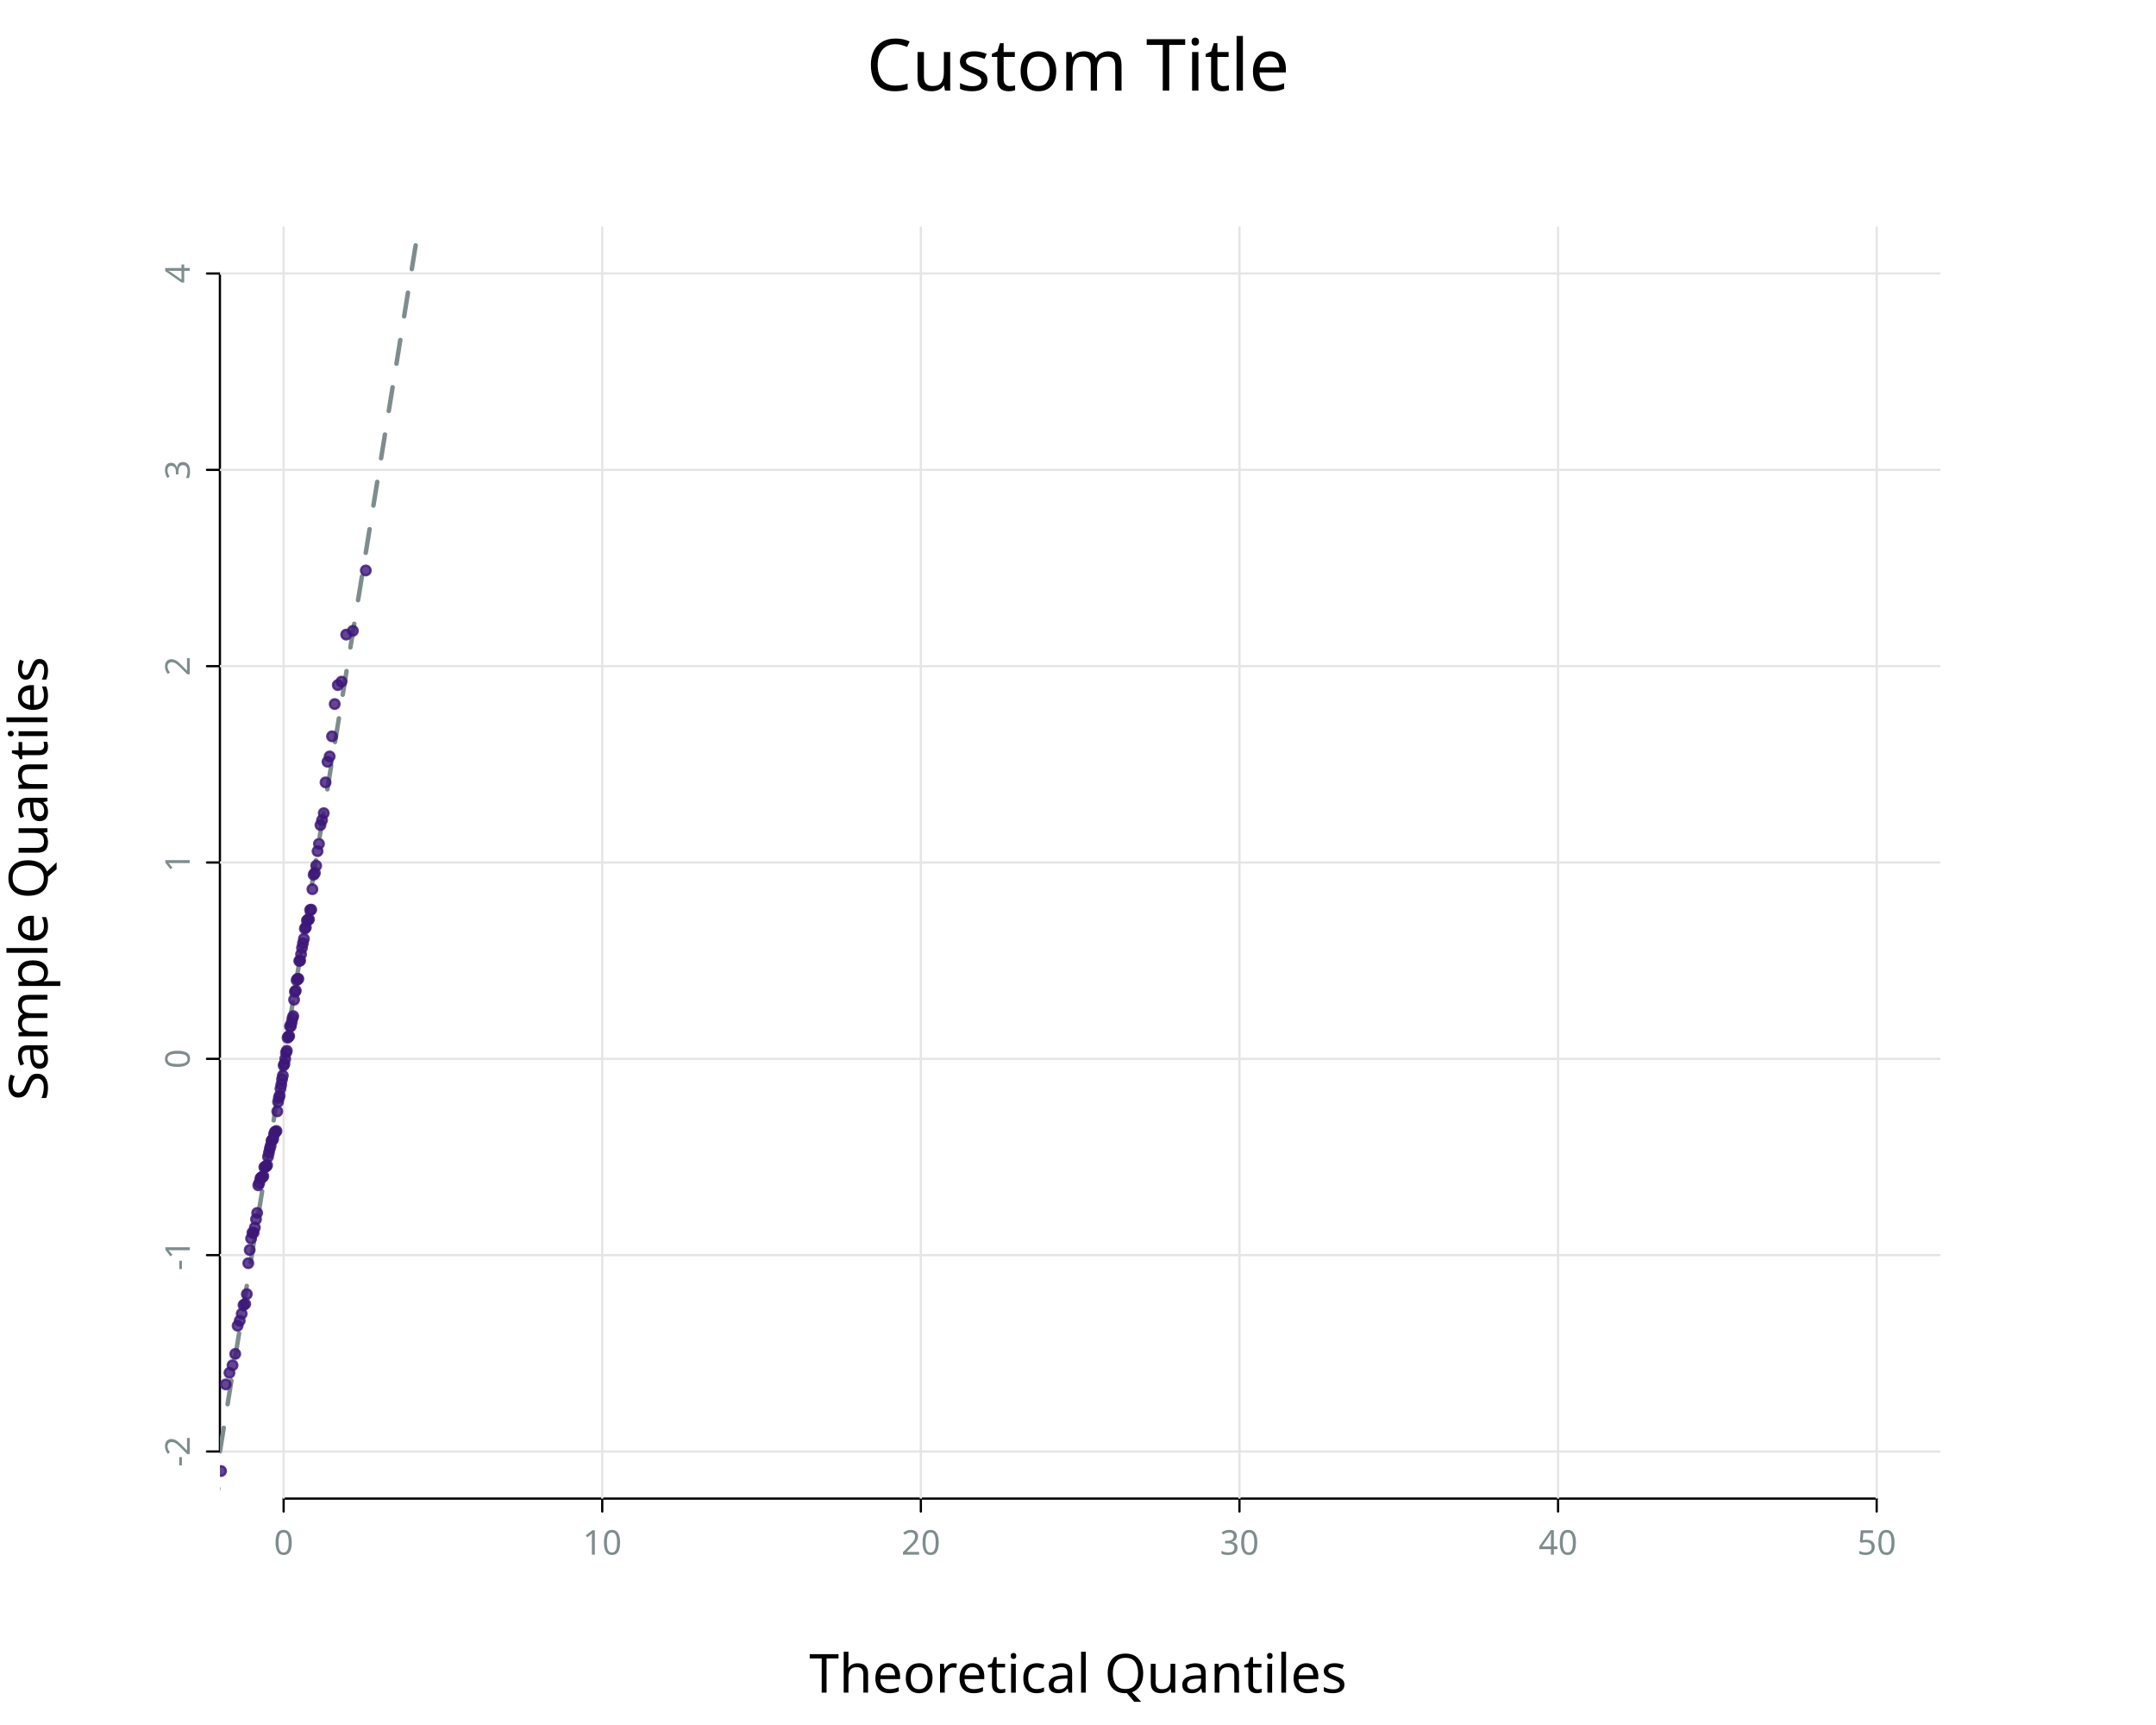
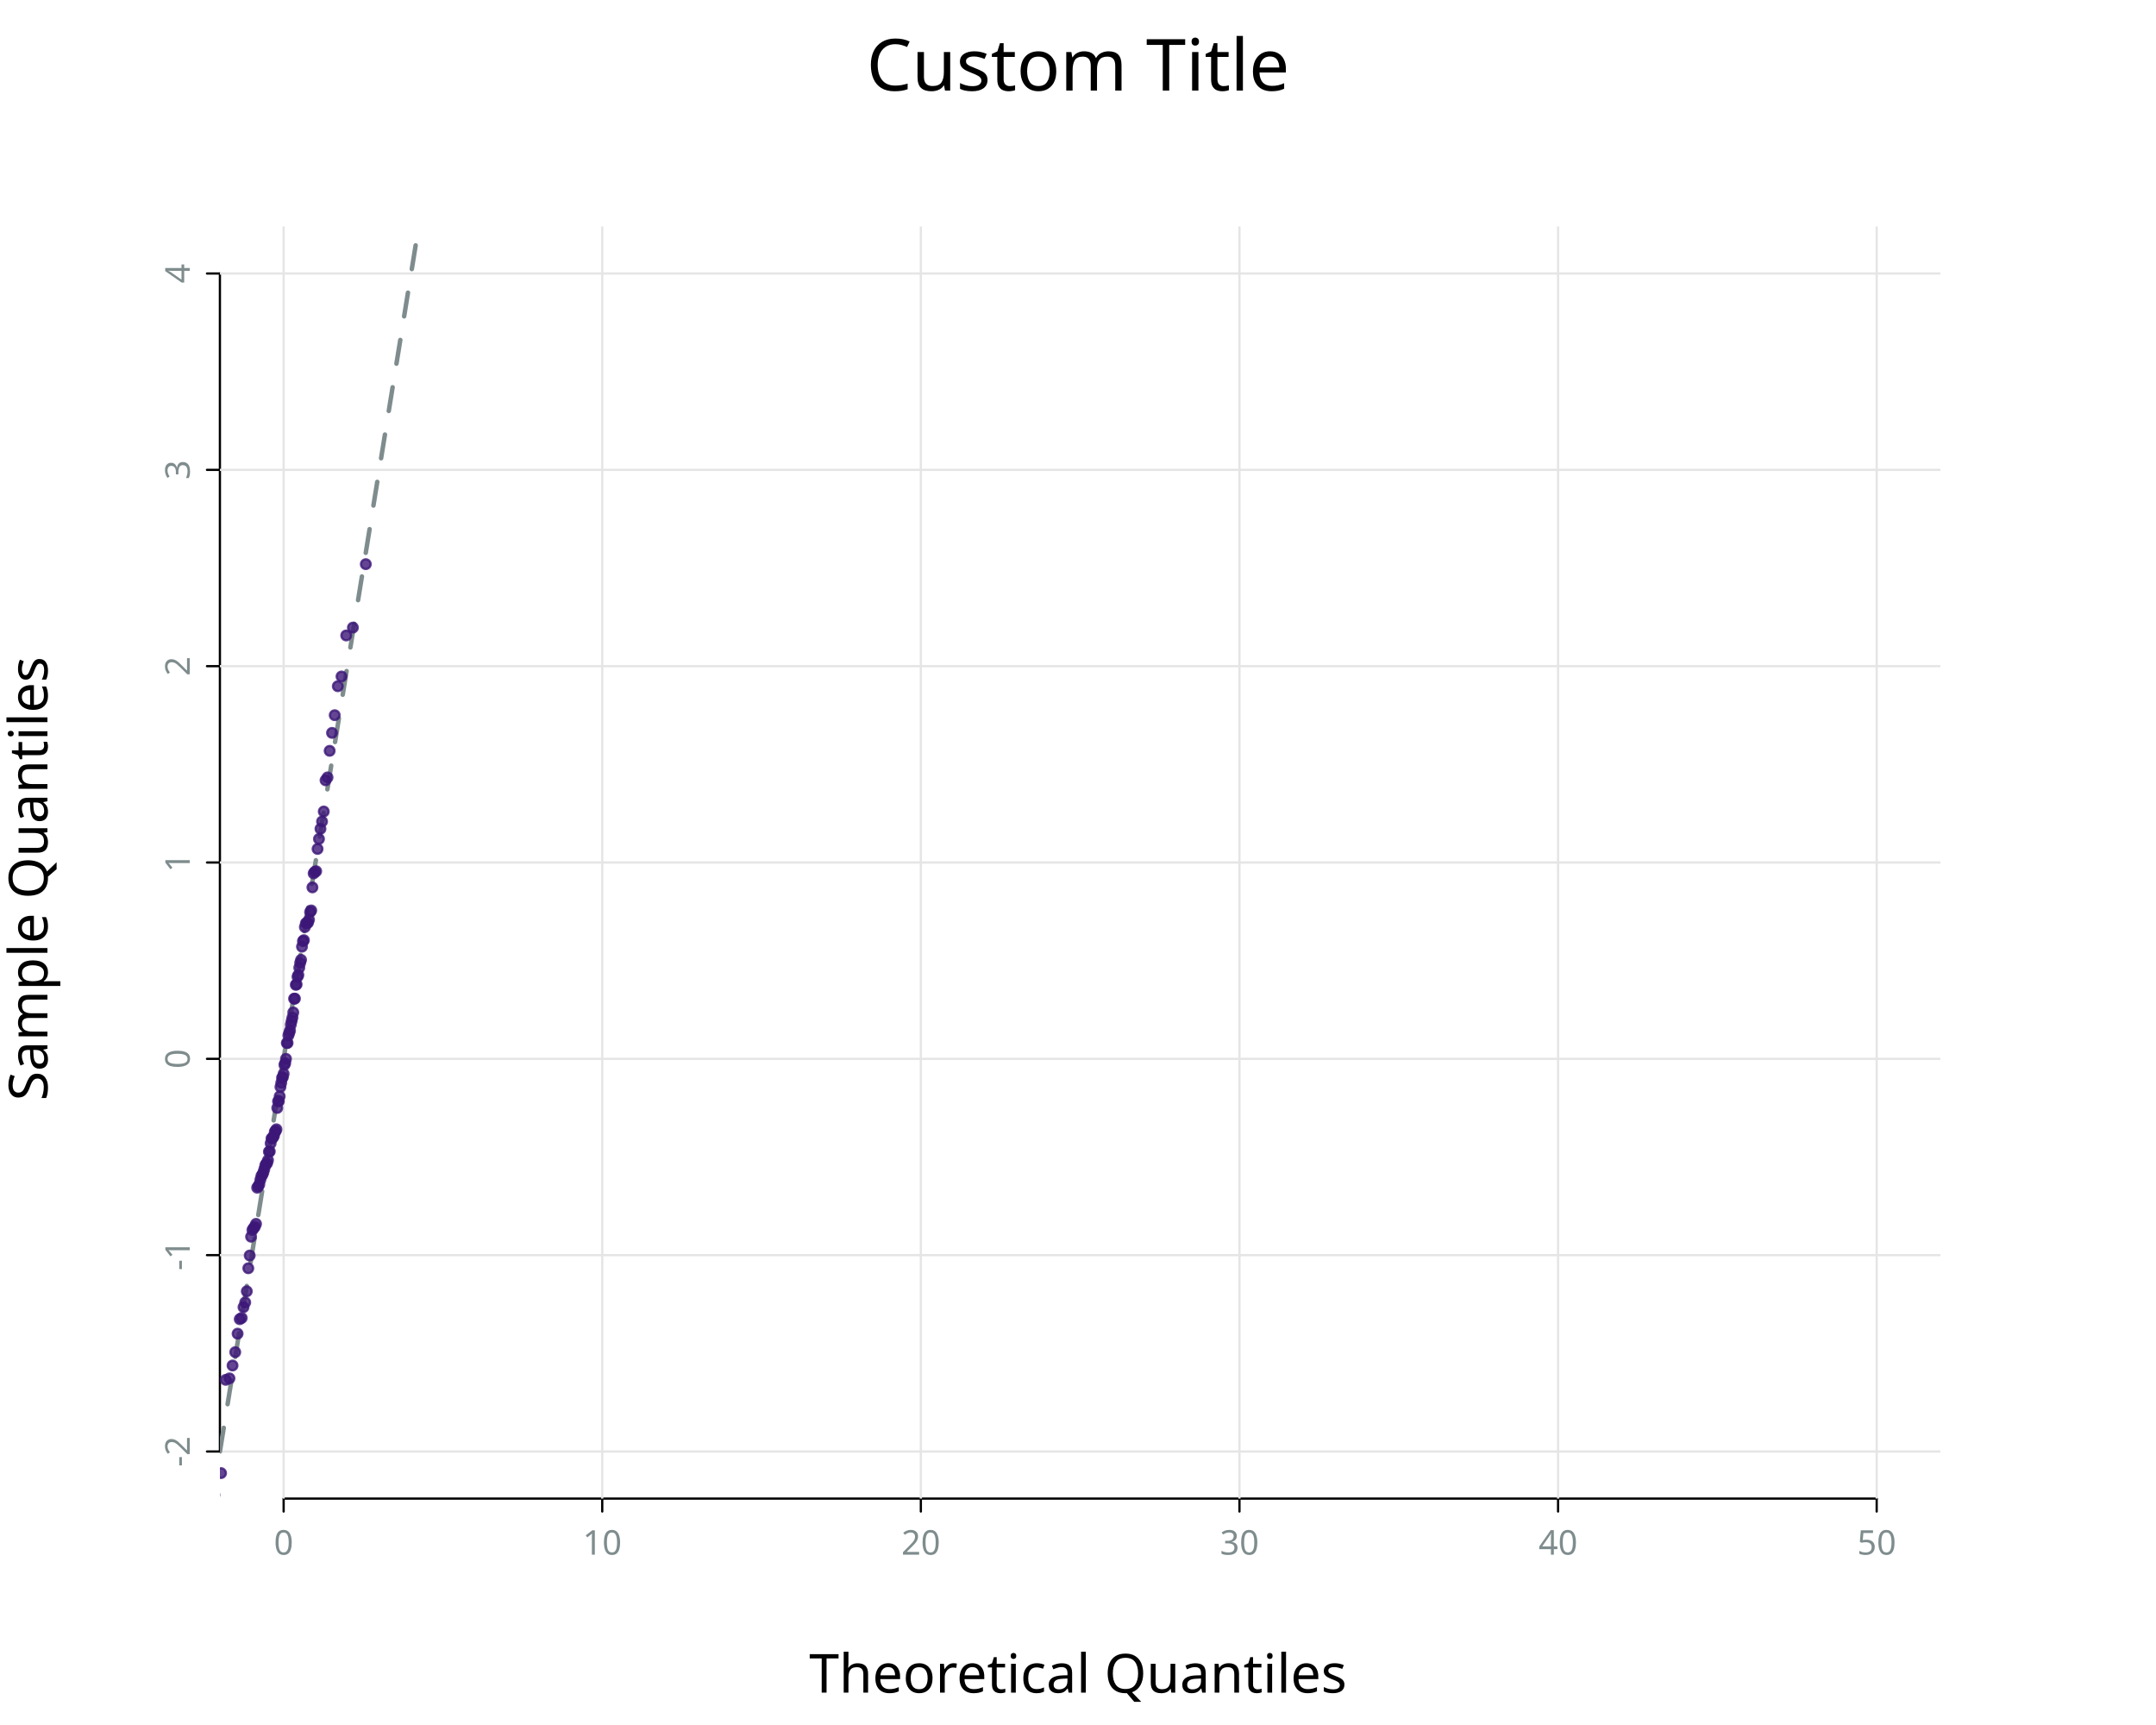
<svg xmlns="http://www.w3.org/2000/svg" class="svglite" data-engine-version="2.0" width="720.00pt" height="576.00pt" viewBox="0 0 720.00 576.00">
  <defs>
    <style type="text/css">
    .svglite line, .svglite polyline, .svglite polygon, .svglite path, .svglite rect, .svglite circle {
      fill: none;
      stroke: #000000;
      stroke-linecap: round;
      stroke-linejoin: round;
      stroke-miterlimit: 10.00;
    }
  </style>
  </defs>
  <rect width="100%" height="100%" style="stroke: none; fill: #FFFFFF;" />
  <defs>
    <clipPath id="cpMC4wMHw3MjAuMDB8MC4wMHw1NzYuMDA=">
      <rect x="0.00" y="0.00" width="720.00" height="576.00" />
    </clipPath>
  </defs>
  <g clip-path="url(#cpMC4wMHw3MjAuMDB8MC4wMHw1NzYuMDA=)">
    <line x1="94.72" y1="500.40" x2="626.72" y2="500.40" style="stroke-width: 0.75;" />
    <line x1="94.72" y1="500.40" x2="94.72" y2="504.72" style="stroke-width: 0.75;" />
    <line x1="201.12" y1="500.40" x2="201.12" y2="504.72" style="stroke-width: 0.75;" />
    <line x1="307.52" y1="500.40" x2="307.52" y2="504.72" style="stroke-width: 0.75;" />
    <line x1="413.92" y1="500.40" x2="413.92" y2="504.72" style="stroke-width: 0.75;" />
    <line x1="520.32" y1="500.40" x2="520.32" y2="504.72" style="stroke-width: 0.75;" />
    <line x1="626.72" y1="500.40" x2="626.72" y2="504.72" style="stroke-width: 0.75;" />
    <text x="94.72" y="519.12" text-anchor="middle" style="font-size: 11.40px; fill: #7F8C8D; font-family: sans;" textLength="6.34px" lengthAdjust="spacingAndGlyphs">0</text>
    <text x="201.12" y="519.12" text-anchor="middle" style="font-size: 11.40px; fill: #7F8C8D; font-family: sans;" textLength="12.68px" lengthAdjust="spacingAndGlyphs">10</text>
    <text x="307.52" y="519.12" text-anchor="middle" style="font-size: 11.40px; fill: #7F8C8D; font-family: sans;" textLength="12.68px" lengthAdjust="spacingAndGlyphs">20</text>
    <text x="413.92" y="519.12" text-anchor="middle" style="font-size: 11.40px; fill: #7F8C8D; font-family: sans;" textLength="12.68px" lengthAdjust="spacingAndGlyphs">30</text>
    <text x="520.32" y="519.12" text-anchor="middle" style="font-size: 11.40px; fill: #7F8C8D; font-family: sans;" textLength="12.68px" lengthAdjust="spacingAndGlyphs">40</text>
    <text x="626.72" y="519.12" text-anchor="middle" style="font-size: 11.40px; fill: #7F8C8D; font-family: sans;" textLength="12.68px" lengthAdjust="spacingAndGlyphs">50</text>
    <line x1="73.44" y1="484.67" x2="73.44" y2="91.33" style="stroke-width: 0.75;" />
    <line x1="73.44" y1="484.67" x2="69.12" y2="484.67" style="stroke-width: 0.75;" />
    <line x1="73.44" y1="419.11" x2="69.12" y2="419.11" style="stroke-width: 0.75;" />
    <line x1="73.44" y1="353.56" x2="69.12" y2="353.56" style="stroke-width: 0.75;" />
    <line x1="73.44" y1="288.00" x2="69.12" y2="288.00" style="stroke-width: 0.75;" />
    <line x1="73.44" y1="222.44" x2="69.12" y2="222.44" style="stroke-width: 0.75;" />
    <line x1="73.44" y1="156.89" x2="69.12" y2="156.89" style="stroke-width: 0.75;" />
    <line x1="73.44" y1="91.33" x2="69.12" y2="91.33" style="stroke-width: 0.75;" />
    <text transform="translate(63.36,484.67) rotate(-90)" text-anchor="middle" style="font-size: 11.40px; fill: #7F8C8D; font-family: sans;" textLength="10.14px" lengthAdjust="spacingAndGlyphs">-2</text>
    <text transform="translate(63.36,419.11) rotate(-90)" text-anchor="middle" style="font-size: 11.40px; fill: #7F8C8D; font-family: sans;" textLength="10.14px" lengthAdjust="spacingAndGlyphs">-1</text>
    <text transform="translate(63.36,353.56) rotate(-90)" text-anchor="middle" style="font-size: 11.40px; fill: #7F8C8D; font-family: sans;" textLength="6.34px" lengthAdjust="spacingAndGlyphs">0</text>
    <text transform="translate(63.36,288.00) rotate(-90)" text-anchor="middle" style="font-size: 11.40px; fill: #7F8C8D; font-family: sans;" textLength="6.34px" lengthAdjust="spacingAndGlyphs">1</text>
    <text transform="translate(63.36,222.44) rotate(-90)" text-anchor="middle" style="font-size: 11.40px; fill: #7F8C8D; font-family: sans;" textLength="6.34px" lengthAdjust="spacingAndGlyphs">2</text>
    <text transform="translate(63.36,156.89) rotate(-90)" text-anchor="middle" style="font-size: 11.40px; fill: #7F8C8D; font-family: sans;" textLength="6.34px" lengthAdjust="spacingAndGlyphs">3</text>
    <text transform="translate(63.36,91.33) rotate(-90)" text-anchor="middle" style="font-size: 11.40px; fill: #7F8C8D; font-family: sans;" textLength="6.34px" lengthAdjust="spacingAndGlyphs">4</text>
  </g>
  <defs>
    <clipPath id="cpNzMuNDR8NjQ4LjAwfDc1LjYwfDUwMC40MA==">
      <rect x="73.44" y="75.60" width="574.56" height="424.80" />
    </clipPath>
  </defs>
  <g clip-path="url(#cpNzMuNDR8NjQ4LjAwfDc1LjYwfDUwMC40MA==)">
    <line x1="73.44" y1="484.67" x2="648.00" y2="484.67" style="stroke-width: 0.75; stroke: #E5E5E5;" />
    <line x1="73.44" y1="419.11" x2="648.00" y2="419.11" style="stroke-width: 0.75; stroke: #E5E5E5;" />
    <line x1="73.44" y1="353.56" x2="648.00" y2="353.56" style="stroke-width: 0.75; stroke: #E5E5E5;" />
    <line x1="73.44" y1="288.00" x2="648.00" y2="288.00" style="stroke-width: 0.75; stroke: #E5E5E5;" />
    <line x1="73.44" y1="222.44" x2="648.00" y2="222.44" style="stroke-width: 0.75; stroke: #E5E5E5;" />
    <line x1="73.44" y1="156.89" x2="648.00" y2="156.89" style="stroke-width: 0.75; stroke: #E5E5E5;" />
    <line x1="73.44" y1="91.33" x2="648.00" y2="91.33" style="stroke-width: 0.75; stroke: #E5E5E5;" />
    <line x1="94.72" y1="500.40" x2="94.72" y2="75.60" style="stroke-width: 0.75; stroke: #E5E5E5;" />
    <line x1="201.12" y1="500.40" x2="201.12" y2="75.60" style="stroke-width: 0.75; stroke: #E5E5E5;" />
    <line x1="307.52" y1="500.40" x2="307.52" y2="75.60" style="stroke-width: 0.75; stroke: #E5E5E5;" />
    <line x1="413.92" y1="500.40" x2="413.92" y2="75.60" style="stroke-width: 0.75; stroke: #E5E5E5;" />
    <line x1="520.32" y1="500.40" x2="520.32" y2="75.60" style="stroke-width: 0.75; stroke: #E5E5E5;" />
    <line x1="626.72" y1="500.40" x2="626.72" y2="75.60" style="stroke-width: 0.75; stroke: #E5E5E5;" />
    <line x1="73.44" y1="484.67" x2="619.54" y2="-2880.00" style="stroke-width: 1.50; stroke: #7F8C8D; stroke-dasharray: 8.00,8.00;" />
-     <circle cx="67.28" cy="521.48" r="1.62" style="stroke-width: 0.75; stroke: #3D1778; stroke-opacity: 0.80; fill: #3D1778; fill-opacity: 0.80;" />
-     <circle cx="71.59" cy="497.11" r="1.62" style="stroke-width: 0.75; stroke: #3D1778; stroke-opacity: 0.80; fill: #3D1778; fill-opacity: 0.80;" />
-     <circle cx="73.82" cy="491.19" r="1.62" style="stroke-width: 0.75; stroke: #3D1778; stroke-opacity: 0.80; fill: #3D1778; fill-opacity: 0.80;" />
-     <circle cx="75.39" cy="462.27" r="1.62" style="stroke-width: 0.75; stroke: #3D1778; stroke-opacity: 0.80; fill: #3D1778; fill-opacity: 0.80;" />
-     <circle cx="76.63" cy="458.40" r="1.62" style="stroke-width: 0.75; stroke: #3D1778; stroke-opacity: 0.80; fill: #3D1778; fill-opacity: 0.80;" />
-     <circle cx="77.66" cy="455.88" r="1.62" style="stroke-width: 0.75; stroke: #3D1778; stroke-opacity: 0.80; fill: #3D1778; fill-opacity: 0.80;" />
-     <circle cx="78.56" cy="452.09" r="1.62" style="stroke-width: 0.75; stroke: #3D1778; stroke-opacity: 0.80; fill: #3D1778; fill-opacity: 0.80;" />
-     <circle cx="79.35" cy="442.68" r="1.62" style="stroke-width: 0.75; stroke: #3D1778; stroke-opacity: 0.80; fill: #3D1778; fill-opacity: 0.80;" />
-     <circle cx="80.06" cy="441.00" r="1.62" style="stroke-width: 0.75; stroke: #3D1778; stroke-opacity: 0.80; fill: #3D1778; fill-opacity: 0.80;" />
-     <circle cx="80.72" cy="438.68" r="1.62" style="stroke-width: 0.75; stroke: #3D1778; stroke-opacity: 0.80; fill: #3D1778; fill-opacity: 0.80;" />
-     <circle cx="81.32" cy="435.78" r="1.62" style="stroke-width: 0.75; stroke: #3D1778; stroke-opacity: 0.80; fill: #3D1778; fill-opacity: 0.80;" />
-     <circle cx="81.89" cy="435.40" r="1.62" style="stroke-width: 0.75; stroke: #3D1778; stroke-opacity: 0.80; fill: #3D1778; fill-opacity: 0.80;" />
-     <circle cx="82.42" cy="432.12" r="1.62" style="stroke-width: 0.75; stroke: #3D1778; stroke-opacity: 0.80; fill: #3D1778; fill-opacity: 0.80;" />
-     <circle cx="82.92" cy="421.80" r="1.62" style="stroke-width: 0.75; stroke: #3D1778; stroke-opacity: 0.80; fill: #3D1778; fill-opacity: 0.80;" />
-     <circle cx="83.39" cy="417.38" r="1.62" style="stroke-width: 0.75; stroke: #3D1778; stroke-opacity: 0.80; fill: #3D1778; fill-opacity: 0.80;" />
-     <circle cx="83.85" cy="413.55" r="1.62" style="stroke-width: 0.75; stroke: #3D1778; stroke-opacity: 0.80; fill: #3D1778; fill-opacity: 0.80;" />
-     <circle cx="84.29" cy="411.63" r="1.62" style="stroke-width: 0.75; stroke: #3D1778; stroke-opacity: 0.80; fill: #3D1778; fill-opacity: 0.80;" />
-     <circle cx="84.70" cy="411.61" r="1.62" style="stroke-width: 0.75; stroke: #3D1778; stroke-opacity: 0.80; fill: #3D1778; fill-opacity: 0.80;" />
-     <circle cx="85.11" cy="409.89" r="1.62" style="stroke-width: 0.75; stroke: #3D1778; stroke-opacity: 0.80; fill: #3D1778; fill-opacity: 0.80;" />
-     <circle cx="85.50" cy="407.13" r="1.62" style="stroke-width: 0.75; stroke: #3D1778; stroke-opacity: 0.80; fill: #3D1778; fill-opacity: 0.80;" />
-     <circle cx="85.88" cy="405.01" r="1.62" style="stroke-width: 0.75; stroke: #3D1778; stroke-opacity: 0.80; fill: #3D1778; fill-opacity: 0.80;" />
-     <circle cx="86.25" cy="395.80" r="1.62" style="stroke-width: 0.75; stroke: #3D1778; stroke-opacity: 0.80; fill: #3D1778; fill-opacity: 0.80;" />
-     <circle cx="86.60" cy="394.99" r="1.62" style="stroke-width: 0.75; stroke: #3D1778; stroke-opacity: 0.80; fill: #3D1778; fill-opacity: 0.80;" />
-     <circle cx="86.95" cy="393.53" r="1.62" style="stroke-width: 0.75; stroke: #3D1778; stroke-opacity: 0.80; fill: #3D1778; fill-opacity: 0.80;" />
-     <circle cx="87.29" cy="393.11" r="1.62" style="stroke-width: 0.75; stroke: #3D1778; stroke-opacity: 0.80; fill: #3D1778; fill-opacity: 0.80;" />
-     <circle cx="87.63" cy="393.10" r="1.62" style="stroke-width: 0.75; stroke: #3D1778; stroke-opacity: 0.80; fill: #3D1778; fill-opacity: 0.80;" />
-     <circle cx="87.95" cy="392.72" r="1.62" style="stroke-width: 0.75; stroke: #3D1778; stroke-opacity: 0.80; fill: #3D1778; fill-opacity: 0.80;" />
-     <circle cx="88.27" cy="389.75" r="1.62" style="stroke-width: 0.75; stroke: #3D1778; stroke-opacity: 0.80; fill: #3D1778; fill-opacity: 0.80;" />
-     <circle cx="88.59" cy="389.59" r="1.62" style="stroke-width: 0.75; stroke: #3D1778; stroke-opacity: 0.80; fill: #3D1778; fill-opacity: 0.80;" />
-     <circle cx="88.90" cy="389.47" r="1.62" style="stroke-width: 0.75; stroke: #3D1778; stroke-opacity: 0.80; fill: #3D1778; fill-opacity: 0.80;" />
-     <circle cx="89.20" cy="389.08" r="1.62" style="stroke-width: 0.75; stroke: #3D1778; stroke-opacity: 0.80; fill: #3D1778; fill-opacity: 0.80;" />
-     <circle cx="89.50" cy="386.27" r="1.62" style="stroke-width: 0.75; stroke: #3D1778; stroke-opacity: 0.80; fill: #3D1778; fill-opacity: 0.80;" />
-     <circle cx="89.80" cy="384.92" r="1.62" style="stroke-width: 0.75; stroke: #3D1778; stroke-opacity: 0.80; fill: #3D1778; fill-opacity: 0.80;" />
-     <circle cx="90.09" cy="383.57" r="1.62" style="stroke-width: 0.75; stroke: #3D1778; stroke-opacity: 0.80; fill: #3D1778; fill-opacity: 0.80;" />
-     <circle cx="90.38" cy="382.57" r="1.62" style="stroke-width: 0.75; stroke: #3D1778; stroke-opacity: 0.80; fill: #3D1778; fill-opacity: 0.80;" />
-     <circle cx="90.66" cy="380.93" r="1.62" style="stroke-width: 0.75; stroke: #3D1778; stroke-opacity: 0.80; fill: #3D1778; fill-opacity: 0.80;" />
-     <circle cx="90.95" cy="380.65" r="1.62" style="stroke-width: 0.75; stroke: #3D1778; stroke-opacity: 0.80; fill: #3D1778; fill-opacity: 0.80;" />
-     <circle cx="91.23" cy="380.31" r="1.62" style="stroke-width: 0.75; stroke: #3D1778; stroke-opacity: 0.80; fill: #3D1778; fill-opacity: 0.80;" />
-     <circle cx="91.50" cy="378.82" r="1.62" style="stroke-width: 0.75; stroke: #3D1778; stroke-opacity: 0.80; fill: #3D1778; fill-opacity: 0.80;" />
-     <circle cx="91.78" cy="378.00" r="1.62" style="stroke-width: 0.75; stroke: #3D1778; stroke-opacity: 0.80; fill: #3D1778; fill-opacity: 0.80;" />
-     <circle cx="92.05" cy="377.92" r="1.62" style="stroke-width: 0.75; stroke: #3D1778; stroke-opacity: 0.80; fill: #3D1778; fill-opacity: 0.80;" />
-     <circle cx="92.32" cy="377.65" r="1.62" style="stroke-width: 0.75; stroke: #3D1778; stroke-opacity: 0.80; fill: #3D1778; fill-opacity: 0.80;" />
-     <circle cx="92.59" cy="371.10" r="1.62" style="stroke-width: 0.75; stroke: #3D1778; stroke-opacity: 0.80; fill: #3D1778; fill-opacity: 0.80;" />
-     <circle cx="92.86" cy="367.93" r="1.62" style="stroke-width: 0.75; stroke: #3D1778; stroke-opacity: 0.80; fill: #3D1778; fill-opacity: 0.80;" />
-     <circle cx="93.13" cy="366.59" r="1.62" style="stroke-width: 0.75; stroke: #3D1778; stroke-opacity: 0.80; fill: #3D1778; fill-opacity: 0.80;" />
-     <circle cx="93.40" cy="365.79" r="1.62" style="stroke-width: 0.75; stroke: #3D1778; stroke-opacity: 0.80; fill: #3D1778; fill-opacity: 0.80;" />
-     <circle cx="93.66" cy="363.54" r="1.62" style="stroke-width: 0.75; stroke: #3D1778; stroke-opacity: 0.80; fill: #3D1778; fill-opacity: 0.80;" />
-     <circle cx="93.93" cy="362.16" r="1.62" style="stroke-width: 0.75; stroke: #3D1778; stroke-opacity: 0.80; fill: #3D1778; fill-opacity: 0.80;" />
-     <circle cx="94.19" cy="360.41" r="1.62" style="stroke-width: 0.75; stroke: #3D1778; stroke-opacity: 0.80; fill: #3D1778; fill-opacity: 0.80;" />
-     <circle cx="94.46" cy="359.13" r="1.62" style="stroke-width: 0.75; stroke: #3D1778; stroke-opacity: 0.80; fill: #3D1778; fill-opacity: 0.80;" />
-     <circle cx="94.72" cy="355.78" r="1.62" style="stroke-width: 0.75; stroke: #3D1778; stroke-opacity: 0.80; fill: #3D1778; fill-opacity: 0.80;" />
-     <circle cx="94.98" cy="355.26" r="1.62" style="stroke-width: 0.75; stroke: #3D1778; stroke-opacity: 0.80; fill: #3D1778; fill-opacity: 0.80;" />
-     <circle cx="95.25" cy="353.56" r="1.62" style="stroke-width: 0.75; stroke: #3D1778; stroke-opacity: 0.80; fill: #3D1778; fill-opacity: 0.80;" />
-     <circle cx="95.51" cy="351.53" r="1.62" style="stroke-width: 0.75; stroke: #3D1778; stroke-opacity: 0.80; fill: #3D1778; fill-opacity: 0.80;" />
-     <circle cx="95.78" cy="350.85" r="1.62" style="stroke-width: 0.75; stroke: #3D1778; stroke-opacity: 0.80; fill: #3D1778; fill-opacity: 0.80;" />
-     <circle cx="96.04" cy="346.53" r="1.62" style="stroke-width: 0.75; stroke: #3D1778; stroke-opacity: 0.80; fill: #3D1778; fill-opacity: 0.80;" />
-     <circle cx="96.31" cy="346.11" r="1.62" style="stroke-width: 0.75; stroke: #3D1778; stroke-opacity: 0.80; fill: #3D1778; fill-opacity: 0.80;" />
-     <circle cx="96.58" cy="345.95" r="1.62" style="stroke-width: 0.75; stroke: #3D1778; stroke-opacity: 0.80; fill: #3D1778; fill-opacity: 0.80;" />
-     <circle cx="96.85" cy="342.67" r="1.62" style="stroke-width: 0.75; stroke: #3D1778; stroke-opacity: 0.80; fill: #3D1778; fill-opacity: 0.80;" />
-     <circle cx="97.12" cy="342.67" r="1.62" style="stroke-width: 0.75; stroke: #3D1778; stroke-opacity: 0.80; fill: #3D1778; fill-opacity: 0.80;" />
-     <circle cx="97.39" cy="341.48" r="1.62" style="stroke-width: 0.75; stroke: #3D1778; stroke-opacity: 0.80; fill: #3D1778; fill-opacity: 0.80;" />
-     <circle cx="97.66" cy="340.09" r="1.62" style="stroke-width: 0.75; stroke: #3D1778; stroke-opacity: 0.80; fill: #3D1778; fill-opacity: 0.80;" />
-     <circle cx="97.94" cy="339.29" r="1.62" style="stroke-width: 0.75; stroke: #3D1778; stroke-opacity: 0.80; fill: #3D1778; fill-opacity: 0.80;" />
-     <circle cx="98.21" cy="333.83" r="1.62" style="stroke-width: 0.75; stroke: #3D1778; stroke-opacity: 0.80; fill: #3D1778; fill-opacity: 0.80;" />
-     <circle cx="98.49" cy="331.16" r="1.62" style="stroke-width: 0.75; stroke: #3D1778; stroke-opacity: 0.80; fill: #3D1778; fill-opacity: 0.80;" />
-     <circle cx="98.78" cy="330.78" r="1.62" style="stroke-width: 0.75; stroke: #3D1778; stroke-opacity: 0.80; fill: #3D1778; fill-opacity: 0.80;" />
-     <circle cx="99.06" cy="327.31" r="1.62" style="stroke-width: 0.75; stroke: #3D1778; stroke-opacity: 0.80; fill: #3D1778; fill-opacity: 0.80;" />
-     <circle cx="99.35" cy="326.87" r="1.62" style="stroke-width: 0.75; stroke: #3D1778; stroke-opacity: 0.80; fill: #3D1778; fill-opacity: 0.80;" />
-     <circle cx="99.64" cy="326.85" r="1.62" style="stroke-width: 0.75; stroke: #3D1778; stroke-opacity: 0.80; fill: #3D1778; fill-opacity: 0.80;" />
-     <circle cx="99.94" cy="320.88" r="1.62" style="stroke-width: 0.75; stroke: #3D1778; stroke-opacity: 0.80; fill: #3D1778; fill-opacity: 0.80;" />
-     <circle cx="100.24" cy="320.73" r="1.62" style="stroke-width: 0.75; stroke: #3D1778; stroke-opacity: 0.80; fill: #3D1778; fill-opacity: 0.80;" />
-     <circle cx="100.54" cy="318.64" r="1.62" style="stroke-width: 0.75; stroke: #3D1778; stroke-opacity: 0.80; fill: #3D1778; fill-opacity: 0.80;" />
-     <circle cx="100.85" cy="316.51" r="1.62" style="stroke-width: 0.75; stroke: #3D1778; stroke-opacity: 0.80; fill: #3D1778; fill-opacity: 0.80;" />
-     <circle cx="101.17" cy="314.95" r="1.62" style="stroke-width: 0.75; stroke: #3D1778; stroke-opacity: 0.80; fill: #3D1778; fill-opacity: 0.80;" />
-     <circle cx="101.49" cy="313.48" r="1.62" style="stroke-width: 0.75; stroke: #3D1778; stroke-opacity: 0.80; fill: #3D1778; fill-opacity: 0.80;" />
-     <circle cx="101.81" cy="310.07" r="1.62" style="stroke-width: 0.75; stroke: #3D1778; stroke-opacity: 0.80; fill: #3D1778; fill-opacity: 0.80;" />
-     <circle cx="102.15" cy="309.66" r="1.62" style="stroke-width: 0.75; stroke: #3D1778; stroke-opacity: 0.80; fill: #3D1778; fill-opacity: 0.80;" />
-     <circle cx="102.49" cy="307.38" r="1.62" style="stroke-width: 0.75; stroke: #3D1778; stroke-opacity: 0.80; fill: #3D1778; fill-opacity: 0.80;" />
-     <circle cx="102.84" cy="307.15" r="1.62" style="stroke-width: 0.75; stroke: #3D1778; stroke-opacity: 0.80; fill: #3D1778; fill-opacity: 0.80;" />
-     <circle cx="103.19" cy="306.98" r="1.62" style="stroke-width: 0.75; stroke: #3D1778; stroke-opacity: 0.80; fill: #3D1778; fill-opacity: 0.80;" />
-     <circle cx="103.56" cy="303.85" r="1.62" style="stroke-width: 0.75; stroke: #3D1778; stroke-opacity: 0.80; fill: #3D1778; fill-opacity: 0.80;" />
-     <circle cx="103.94" cy="303.74" r="1.62" style="stroke-width: 0.75; stroke: #3D1778; stroke-opacity: 0.80; fill: #3D1778; fill-opacity: 0.80;" />
-     <circle cx="104.33" cy="296.92" r="1.62" style="stroke-width: 0.75; stroke: #3D1778; stroke-opacity: 0.80; fill: #3D1778; fill-opacity: 0.80;" />
-     <circle cx="104.74" cy="292.10" r="1.62" style="stroke-width: 0.75; stroke: #3D1778; stroke-opacity: 0.80; fill: #3D1778; fill-opacity: 0.80;" />
-     <circle cx="105.15" cy="291.51" r="1.62" style="stroke-width: 0.75; stroke: #3D1778; stroke-opacity: 0.80; fill: #3D1778; fill-opacity: 0.80;" />
-     <circle cx="105.59" cy="289.07" r="1.62" style="stroke-width: 0.75; stroke: #3D1778; stroke-opacity: 0.80; fill: #3D1778; fill-opacity: 0.80;" />
-     <circle cx="106.05" cy="284.22" r="1.62" style="stroke-width: 0.75; stroke: #3D1778; stroke-opacity: 0.80; fill: #3D1778; fill-opacity: 0.80;" />
-     <circle cx="106.52" cy="281.76" r="1.62" style="stroke-width: 0.75; stroke: #3D1778; stroke-opacity: 0.80; fill: #3D1778; fill-opacity: 0.80;" />
-     <circle cx="107.02" cy="275.50" r="1.62" style="stroke-width: 0.75; stroke: #3D1778; stroke-opacity: 0.80; fill: #3D1778; fill-opacity: 0.80;" />
-     <circle cx="107.55" cy="273.86" r="1.62" style="stroke-width: 0.75; stroke: #3D1778; stroke-opacity: 0.80; fill: #3D1778; fill-opacity: 0.80;" />
-     <circle cx="108.12" cy="271.53" r="1.62" style="stroke-width: 0.75; stroke: #3D1778; stroke-opacity: 0.80; fill: #3D1778; fill-opacity: 0.80;" />
-     <circle cx="108.72" cy="261.25" r="1.62" style="stroke-width: 0.75; stroke: #3D1778; stroke-opacity: 0.80; fill: #3D1778; fill-opacity: 0.80;" />
-     <circle cx="109.38" cy="254.36" r="1.62" style="stroke-width: 0.75; stroke: #3D1778; stroke-opacity: 0.80; fill: #3D1778; fill-opacity: 0.80;" />
-     <circle cx="110.09" cy="252.58" r="1.62" style="stroke-width: 0.75; stroke: #3D1778; stroke-opacity: 0.80; fill: #3D1778; fill-opacity: 0.80;" />
-     <circle cx="110.88" cy="245.87" r="1.62" style="stroke-width: 0.75; stroke: #3D1778; stroke-opacity: 0.80; fill: #3D1778; fill-opacity: 0.80;" />
-     <circle cx="111.78" cy="235.09" r="1.62" style="stroke-width: 0.75; stroke: #3D1778; stroke-opacity: 0.80; fill: #3D1778; fill-opacity: 0.80;" />
-     <circle cx="112.81" cy="228.76" r="1.62" style="stroke-width: 0.75; stroke: #3D1778; stroke-opacity: 0.80; fill: #3D1778; fill-opacity: 0.80;" />
-     <circle cx="114.05" cy="227.61" r="1.62" style="stroke-width: 0.75; stroke: #3D1778; stroke-opacity: 0.80; fill: #3D1778; fill-opacity: 0.80;" />
-     <circle cx="115.62" cy="211.90" r="1.62" style="stroke-width: 0.75; stroke: #3D1778; stroke-opacity: 0.80; fill: #3D1778; fill-opacity: 0.80;" />
-     <circle cx="117.85" cy="210.64" r="1.62" style="stroke-width: 0.75; stroke: #3D1778; stroke-opacity: 0.80; fill: #3D1778; fill-opacity: 0.80;" />
-     <circle cx="122.16" cy="190.48" r="1.62" style="stroke-width: 0.75; stroke: #3D1778; stroke-opacity: 0.80; fill: #3D1778; fill-opacity: 0.80;" />
+     <circle cx="67.28" cy="520.16" r="1.62" style="stroke-width: 0.75; stroke: #3D1778; stroke-opacity: 0.80; fill: #3D1778; fill-opacity: 0.80;" />
+     <circle cx="71.59" cy="499.17" r="1.62" style="stroke-width: 0.75; stroke: #3D1778; stroke-opacity: 0.80; fill: #3D1778; fill-opacity: 0.80;" />
+     <circle cx="73.82" cy="491.89" r="1.62" style="stroke-width: 0.75; stroke: #3D1778; stroke-opacity: 0.80; fill: #3D1778; fill-opacity: 0.80;" />
+     <circle cx="75.39" cy="460.75" r="1.62" style="stroke-width: 0.75; stroke: #3D1778; stroke-opacity: 0.80; fill: #3D1778; fill-opacity: 0.80;" />
+     <circle cx="76.63" cy="460.26" r="1.62" style="stroke-width: 0.75; stroke: #3D1778; stroke-opacity: 0.80; fill: #3D1778; fill-opacity: 0.80;" />
+     <circle cx="77.66" cy="455.96" r="1.62" style="stroke-width: 0.75; stroke: #3D1778; stroke-opacity: 0.80; fill: #3D1778; fill-opacity: 0.80;" />
+     <circle cx="78.56" cy="451.50" r="1.62" style="stroke-width: 0.75; stroke: #3D1778; stroke-opacity: 0.80; fill: #3D1778; fill-opacity: 0.80;" />
+     <circle cx="79.35" cy="445.33" r="1.62" style="stroke-width: 0.75; stroke: #3D1778; stroke-opacity: 0.80; fill: #3D1778; fill-opacity: 0.80;" />
+     <circle cx="80.06" cy="440.49" r="1.62" style="stroke-width: 0.75; stroke: #3D1778; stroke-opacity: 0.80; fill: #3D1778; fill-opacity: 0.80;" />
+     <circle cx="80.72" cy="440.08" r="1.62" style="stroke-width: 0.75; stroke: #3D1778; stroke-opacity: 0.80; fill: #3D1778; fill-opacity: 0.80;" />
+     <circle cx="81.32" cy="436.48" r="1.62" style="stroke-width: 0.75; stroke: #3D1778; stroke-opacity: 0.80; fill: #3D1778; fill-opacity: 0.80;" />
+     <circle cx="81.89" cy="434.90" r="1.62" style="stroke-width: 0.75; stroke: #3D1778; stroke-opacity: 0.80; fill: #3D1778; fill-opacity: 0.80;" />
+     <circle cx="82.42" cy="431.18" r="1.62" style="stroke-width: 0.75; stroke: #3D1778; stroke-opacity: 0.80; fill: #3D1778; fill-opacity: 0.80;" />
+     <circle cx="82.92" cy="423.49" r="1.62" style="stroke-width: 0.75; stroke: #3D1778; stroke-opacity: 0.80; fill: #3D1778; fill-opacity: 0.80;" />
+     <circle cx="83.39" cy="419.23" r="1.62" style="stroke-width: 0.75; stroke: #3D1778; stroke-opacity: 0.80; fill: #3D1778; fill-opacity: 0.80;" />
+     <circle cx="83.85" cy="412.96" r="1.62" style="stroke-width: 0.75; stroke: #3D1778; stroke-opacity: 0.80; fill: #3D1778; fill-opacity: 0.80;" />
+     <circle cx="84.29" cy="410.73" r="1.62" style="stroke-width: 0.75; stroke: #3D1778; stroke-opacity: 0.80; fill: #3D1778; fill-opacity: 0.80;" />
+     <circle cx="84.70" cy="410.08" r="1.62" style="stroke-width: 0.75; stroke: #3D1778; stroke-opacity: 0.80; fill: #3D1778; fill-opacity: 0.80;" />
+     <circle cx="85.11" cy="409.61" r="1.62" style="stroke-width: 0.75; stroke: #3D1778; stroke-opacity: 0.80; fill: #3D1778; fill-opacity: 0.80;" />
+     <circle cx="85.50" cy="408.66" r="1.62" style="stroke-width: 0.75; stroke: #3D1778; stroke-opacity: 0.80; fill: #3D1778; fill-opacity: 0.80;" />
+     <circle cx="85.88" cy="396.59" r="1.62" style="stroke-width: 0.75; stroke: #3D1778; stroke-opacity: 0.80; fill: #3D1778; fill-opacity: 0.80;" />
+     <circle cx="86.25" cy="396.13" r="1.62" style="stroke-width: 0.75; stroke: #3D1778; stroke-opacity: 0.80; fill: #3D1778; fill-opacity: 0.80;" />
+     <circle cx="86.60" cy="395.47" r="1.62" style="stroke-width: 0.75; stroke: #3D1778; stroke-opacity: 0.80; fill: #3D1778; fill-opacity: 0.80;" />
+     <circle cx="86.95" cy="393.93" r="1.62" style="stroke-width: 0.75; stroke: #3D1778; stroke-opacity: 0.80; fill: #3D1778; fill-opacity: 0.80;" />
+     <circle cx="87.29" cy="392.68" r="1.62" style="stroke-width: 0.75; stroke: #3D1778; stroke-opacity: 0.80; fill: #3D1778; fill-opacity: 0.80;" />
+     <circle cx="87.63" cy="392.27" r="1.62" style="stroke-width: 0.75; stroke: #3D1778; stroke-opacity: 0.80; fill: #3D1778; fill-opacity: 0.80;" />
+     <circle cx="87.95" cy="391.49" r="1.62" style="stroke-width: 0.75; stroke: #3D1778; stroke-opacity: 0.80; fill: #3D1778; fill-opacity: 0.80;" />
+     <circle cx="88.27" cy="390.40" r="1.62" style="stroke-width: 0.75; stroke: #3D1778; stroke-opacity: 0.80; fill: #3D1778; fill-opacity: 0.80;" />
+     <circle cx="88.59" cy="389.15" r="1.62" style="stroke-width: 0.75; stroke: #3D1778; stroke-opacity: 0.80; fill: #3D1778; fill-opacity: 0.80;" />
+     <circle cx="88.90" cy="388.60" r="1.62" style="stroke-width: 0.75; stroke: #3D1778; stroke-opacity: 0.80; fill: #3D1778; fill-opacity: 0.80;" />
+     <circle cx="89.20" cy="388.39" r="1.62" style="stroke-width: 0.75; stroke: #3D1778; stroke-opacity: 0.80; fill: #3D1778; fill-opacity: 0.80;" />
+     <circle cx="89.50" cy="387.38" r="1.62" style="stroke-width: 0.75; stroke: #3D1778; stroke-opacity: 0.80; fill: #3D1778; fill-opacity: 0.80;" />
+     <circle cx="89.80" cy="384.57" r="1.62" style="stroke-width: 0.75; stroke: #3D1778; stroke-opacity: 0.80; fill: #3D1778; fill-opacity: 0.80;" />
+     <circle cx="90.09" cy="384.49" r="1.62" style="stroke-width: 0.75; stroke: #3D1778; stroke-opacity: 0.80; fill: #3D1778; fill-opacity: 0.80;" />
+     <circle cx="90.38" cy="381.79" r="1.62" style="stroke-width: 0.75; stroke: #3D1778; stroke-opacity: 0.80; fill: #3D1778; fill-opacity: 0.80;" />
+     <circle cx="90.66" cy="380.18" r="1.62" style="stroke-width: 0.75; stroke: #3D1778; stroke-opacity: 0.80; fill: #3D1778; fill-opacity: 0.80;" />
+     <circle cx="90.95" cy="380.06" r="1.62" style="stroke-width: 0.75; stroke: #3D1778; stroke-opacity: 0.80; fill: #3D1778; fill-opacity: 0.80;" />
+     <circle cx="91.23" cy="379.70" r="1.62" style="stroke-width: 0.75; stroke: #3D1778; stroke-opacity: 0.80; fill: #3D1778; fill-opacity: 0.80;" />
+     <circle cx="91.50" cy="379.17" r="1.62" style="stroke-width: 0.75; stroke: #3D1778; stroke-opacity: 0.80; fill: #3D1778; fill-opacity: 0.80;" />
+     <circle cx="91.78" cy="377.87" r="1.62" style="stroke-width: 0.75; stroke: #3D1778; stroke-opacity: 0.80; fill: #3D1778; fill-opacity: 0.80;" />
+     <circle cx="92.05" cy="377.71" r="1.62" style="stroke-width: 0.75; stroke: #3D1778; stroke-opacity: 0.80; fill: #3D1778; fill-opacity: 0.80;" />
+     <circle cx="92.32" cy="377.09" r="1.62" style="stroke-width: 0.75; stroke: #3D1778; stroke-opacity: 0.80; fill: #3D1778; fill-opacity: 0.80;" />
+     <circle cx="92.59" cy="369.96" r="1.62" style="stroke-width: 0.75; stroke: #3D1778; stroke-opacity: 0.80; fill: #3D1778; fill-opacity: 0.80;" />
+     <circle cx="92.86" cy="367.75" r="1.62" style="stroke-width: 0.75; stroke: #3D1778; stroke-opacity: 0.80; fill: #3D1778; fill-opacity: 0.80;" />
+     <circle cx="93.13" cy="367.67" r="1.62" style="stroke-width: 0.75; stroke: #3D1778; stroke-opacity: 0.80; fill: #3D1778; fill-opacity: 0.80;" />
+     <circle cx="93.40" cy="366.07" r="1.62" style="stroke-width: 0.75; stroke: #3D1778; stroke-opacity: 0.80; fill: #3D1778; fill-opacity: 0.80;" />
+     <circle cx="93.66" cy="362.94" r="1.62" style="stroke-width: 0.75; stroke: #3D1778; stroke-opacity: 0.80; fill: #3D1778; fill-opacity: 0.80;" />
+     <circle cx="93.93" cy="361.55" r="1.62" style="stroke-width: 0.75; stroke: #3D1778; stroke-opacity: 0.80; fill: #3D1778; fill-opacity: 0.80;" />
+     <circle cx="94.19" cy="359.89" r="1.62" style="stroke-width: 0.75; stroke: #3D1778; stroke-opacity: 0.80; fill: #3D1778; fill-opacity: 0.80;" />
+     <circle cx="94.46" cy="359.68" r="1.62" style="stroke-width: 0.75; stroke: #3D1778; stroke-opacity: 0.80; fill: #3D1778; fill-opacity: 0.80;" />
+     <circle cx="94.72" cy="358.53" r="1.62" style="stroke-width: 0.75; stroke: #3D1778; stroke-opacity: 0.80; fill: #3D1778; fill-opacity: 0.80;" />
+     <circle cx="94.98" cy="355.57" r="1.62" style="stroke-width: 0.75; stroke: #3D1778; stroke-opacity: 0.80; fill: #3D1778; fill-opacity: 0.80;" />
+     <circle cx="95.25" cy="354.98" r="1.62" style="stroke-width: 0.75; stroke: #3D1778; stroke-opacity: 0.80; fill: #3D1778; fill-opacity: 0.80;" />
+     <circle cx="95.51" cy="353.56" r="1.62" style="stroke-width: 0.75; stroke: #3D1778; stroke-opacity: 0.80; fill: #3D1778; fill-opacity: 0.80;" />
+     <circle cx="95.78" cy="348.28" r="1.62" style="stroke-width: 0.75; stroke: #3D1778; stroke-opacity: 0.80; fill: #3D1778; fill-opacity: 0.80;" />
+     <circle cx="96.04" cy="348.24" r="1.62" style="stroke-width: 0.75; stroke: #3D1778; stroke-opacity: 0.80; fill: #3D1778; fill-opacity: 0.80;" />
+     <circle cx="96.31" cy="345.76" r="1.62" style="stroke-width: 0.75; stroke: #3D1778; stroke-opacity: 0.80; fill: #3D1778; fill-opacity: 0.80;" />
+     <circle cx="96.58" cy="344.91" r="1.62" style="stroke-width: 0.75; stroke: #3D1778; stroke-opacity: 0.80; fill: #3D1778; fill-opacity: 0.80;" />
+     <circle cx="96.85" cy="344.11" r="1.62" style="stroke-width: 0.75; stroke: #3D1778; stroke-opacity: 0.80; fill: #3D1778; fill-opacity: 0.80;" />
+     <circle cx="97.12" cy="342.15" r="1.62" style="stroke-width: 0.75; stroke: #3D1778; stroke-opacity: 0.80; fill: #3D1778; fill-opacity: 0.80;" />
+     <circle cx="97.39" cy="340.93" r="1.62" style="stroke-width: 0.75; stroke: #3D1778; stroke-opacity: 0.80; fill: #3D1778; fill-opacity: 0.80;" />
+     <circle cx="97.66" cy="339.77" r="1.62" style="stroke-width: 0.75; stroke: #3D1778; stroke-opacity: 0.80; fill: #3D1778; fill-opacity: 0.80;" />
+     <circle cx="97.94" cy="338.06" r="1.62" style="stroke-width: 0.75; stroke: #3D1778; stroke-opacity: 0.80; fill: #3D1778; fill-opacity: 0.80;" />
+     <circle cx="98.21" cy="333.48" r="1.62" style="stroke-width: 0.75; stroke: #3D1778; stroke-opacity: 0.80; fill: #3D1778; fill-opacity: 0.80;" />
+     <circle cx="98.49" cy="333.45" r="1.62" style="stroke-width: 0.75; stroke: #3D1778; stroke-opacity: 0.80; fill: #3D1778; fill-opacity: 0.80;" />
+     <circle cx="98.78" cy="328.85" r="1.62" style="stroke-width: 0.75; stroke: #3D1778; stroke-opacity: 0.80; fill: #3D1778; fill-opacity: 0.80;" />
+     <circle cx="99.06" cy="328.70" r="1.62" style="stroke-width: 0.75; stroke: #3D1778; stroke-opacity: 0.80; fill: #3D1778; fill-opacity: 0.80;" />
+     <circle cx="99.35" cy="326.17" r="1.62" style="stroke-width: 0.75; stroke: #3D1778; stroke-opacity: 0.80; fill: #3D1778; fill-opacity: 0.80;" />
+     <circle cx="99.64" cy="325.55" r="1.62" style="stroke-width: 0.75; stroke: #3D1778; stroke-opacity: 0.80; fill: #3D1778; fill-opacity: 0.80;" />
+     <circle cx="99.94" cy="323.14" r="1.62" style="stroke-width: 0.75; stroke: #3D1778; stroke-opacity: 0.80; fill: #3D1778; fill-opacity: 0.80;" />
+     <circle cx="100.24" cy="321.53" r="1.62" style="stroke-width: 0.75; stroke: #3D1778; stroke-opacity: 0.80; fill: #3D1778; fill-opacity: 0.80;" />
+     <circle cx="100.54" cy="320.51" r="1.62" style="stroke-width: 0.75; stroke: #3D1778; stroke-opacity: 0.80; fill: #3D1778; fill-opacity: 0.80;" />
+     <circle cx="100.85" cy="316.11" r="1.62" style="stroke-width: 0.75; stroke: #3D1778; stroke-opacity: 0.80; fill: #3D1778; fill-opacity: 0.80;" />
+     <circle cx="101.17" cy="314.27" r="1.62" style="stroke-width: 0.75; stroke: #3D1778; stroke-opacity: 0.80; fill: #3D1778; fill-opacity: 0.80;" />
+     <circle cx="101.49" cy="313.94" r="1.62" style="stroke-width: 0.75; stroke: #3D1778; stroke-opacity: 0.80; fill: #3D1778; fill-opacity: 0.80;" />
+     <circle cx="101.81" cy="309.56" r="1.62" style="stroke-width: 0.75; stroke: #3D1778; stroke-opacity: 0.80; fill: #3D1778; fill-opacity: 0.80;" />
+     <circle cx="102.15" cy="308.29" r="1.62" style="stroke-width: 0.75; stroke: #3D1778; stroke-opacity: 0.80; fill: #3D1778; fill-opacity: 0.80;" />
+     <circle cx="102.49" cy="308.20" r="1.62" style="stroke-width: 0.75; stroke: #3D1778; stroke-opacity: 0.80; fill: #3D1778; fill-opacity: 0.80;" />
+     <circle cx="102.84" cy="308.13" r="1.62" style="stroke-width: 0.75; stroke: #3D1778; stroke-opacity: 0.80; fill: #3D1778; fill-opacity: 0.80;" />
+     <circle cx="103.19" cy="307.13" r="1.62" style="stroke-width: 0.75; stroke: #3D1778; stroke-opacity: 0.80; fill: #3D1778; fill-opacity: 0.80;" />
+     <circle cx="103.56" cy="304.55" r="1.62" style="stroke-width: 0.75; stroke: #3D1778; stroke-opacity: 0.80; fill: #3D1778; fill-opacity: 0.80;" />
+     <circle cx="103.94" cy="304.01" r="1.62" style="stroke-width: 0.75; stroke: #3D1778; stroke-opacity: 0.80; fill: #3D1778; fill-opacity: 0.80;" />
+     <circle cx="104.33" cy="296.31" r="1.62" style="stroke-width: 0.75; stroke: #3D1778; stroke-opacity: 0.80; fill: #3D1778; fill-opacity: 0.80;" />
+     <circle cx="104.74" cy="291.65" r="1.62" style="stroke-width: 0.75; stroke: #3D1778; stroke-opacity: 0.80; fill: #3D1778; fill-opacity: 0.80;" />
+     <circle cx="105.15" cy="291.09" r="1.62" style="stroke-width: 0.75; stroke: #3D1778; stroke-opacity: 0.80; fill: #3D1778; fill-opacity: 0.80;" />
+     <circle cx="105.59" cy="290.91" r="1.62" style="stroke-width: 0.75; stroke: #3D1778; stroke-opacity: 0.80; fill: #3D1778; fill-opacity: 0.80;" />
+     <circle cx="106.05" cy="283.47" r="1.62" style="stroke-width: 0.75; stroke: #3D1778; stroke-opacity: 0.80; fill: #3D1778; fill-opacity: 0.80;" />
+     <circle cx="106.52" cy="280.14" r="1.62" style="stroke-width: 0.75; stroke: #3D1778; stroke-opacity: 0.80; fill: #3D1778; fill-opacity: 0.80;" />
+     <circle cx="107.02" cy="276.76" r="1.62" style="stroke-width: 0.75; stroke: #3D1778; stroke-opacity: 0.80; fill: #3D1778; fill-opacity: 0.80;" />
+     <circle cx="107.55" cy="274.31" r="1.62" style="stroke-width: 0.75; stroke: #3D1778; stroke-opacity: 0.80; fill: #3D1778; fill-opacity: 0.80;" />
+     <circle cx="108.12" cy="270.97" r="1.62" style="stroke-width: 0.75; stroke: #3D1778; stroke-opacity: 0.80; fill: #3D1778; fill-opacity: 0.80;" />
+     <circle cx="108.72" cy="260.55" r="1.62" style="stroke-width: 0.75; stroke: #3D1778; stroke-opacity: 0.80; fill: #3D1778; fill-opacity: 0.80;" />
+     <circle cx="109.38" cy="259.59" r="1.62" style="stroke-width: 0.75; stroke: #3D1778; stroke-opacity: 0.80; fill: #3D1778; fill-opacity: 0.80;" />
+     <circle cx="110.09" cy="250.71" r="1.62" style="stroke-width: 0.75; stroke: #3D1778; stroke-opacity: 0.80; fill: #3D1778; fill-opacity: 0.80;" />
+     <circle cx="110.88" cy="244.72" r="1.62" style="stroke-width: 0.75; stroke: #3D1778; stroke-opacity: 0.80; fill: #3D1778; fill-opacity: 0.80;" />
+     <circle cx="111.78" cy="238.81" r="1.62" style="stroke-width: 0.75; stroke: #3D1778; stroke-opacity: 0.80; fill: #3D1778; fill-opacity: 0.80;" />
+     <circle cx="112.81" cy="229.14" r="1.62" style="stroke-width: 0.75; stroke: #3D1778; stroke-opacity: 0.80; fill: #3D1778; fill-opacity: 0.80;" />
+     <circle cx="114.05" cy="225.89" r="1.62" style="stroke-width: 0.75; stroke: #3D1778; stroke-opacity: 0.80; fill: #3D1778; fill-opacity: 0.80;" />
+     <circle cx="115.62" cy="212.19" r="1.62" style="stroke-width: 0.75; stroke: #3D1778; stroke-opacity: 0.80; fill: #3D1778; fill-opacity: 0.80;" />
+     <circle cx="117.85" cy="209.56" r="1.62" style="stroke-width: 0.75; stroke: #3D1778; stroke-opacity: 0.80; fill: #3D1778; fill-opacity: 0.80;" />
+     <circle cx="122.16" cy="188.38" r="1.62" style="stroke-width: 0.75; stroke: #3D1778; stroke-opacity: 0.80; fill: #3D1778; fill-opacity: 0.80;" />
  </g>
  <g clip-path="url(#cpMC4wMHw3MjAuMDB8MC4wMHw1NzYuMDA=)">
    <text x="360.00" y="30.24" text-anchor="middle" style="font-size: 24.00px; font-family: sans;" textLength="134.71px" lengthAdjust="spacingAndGlyphs">Custom Title</text>
    <text x="360.00" y="565.20" text-anchor="middle" style="font-size: 18.00px; font-family: sans;" textLength="170.10px" lengthAdjust="spacingAndGlyphs">Theoretical Quantiles</text>
    <text transform="translate(15.84,293.40) rotate(-90)" text-anchor="middle" style="font-size: 18.00px; font-family: sans;" textLength="142.10px" lengthAdjust="spacingAndGlyphs">Sample Quantiles</text>
  </g>
  <defs>
    <clipPath id="cpODcuODR8NjYwLjk2fDEwMi4yNHw0NzAuMTY=">
      <rect x="87.84" y="102.24" width="573.12" height="367.92" />
    </clipPath>
  </defs>
  <g clip-path="url(#cpODcuODR8NjYwLjk2fDEwMi4yNHw0NzAuMTY=)">
</g>
</svg>
